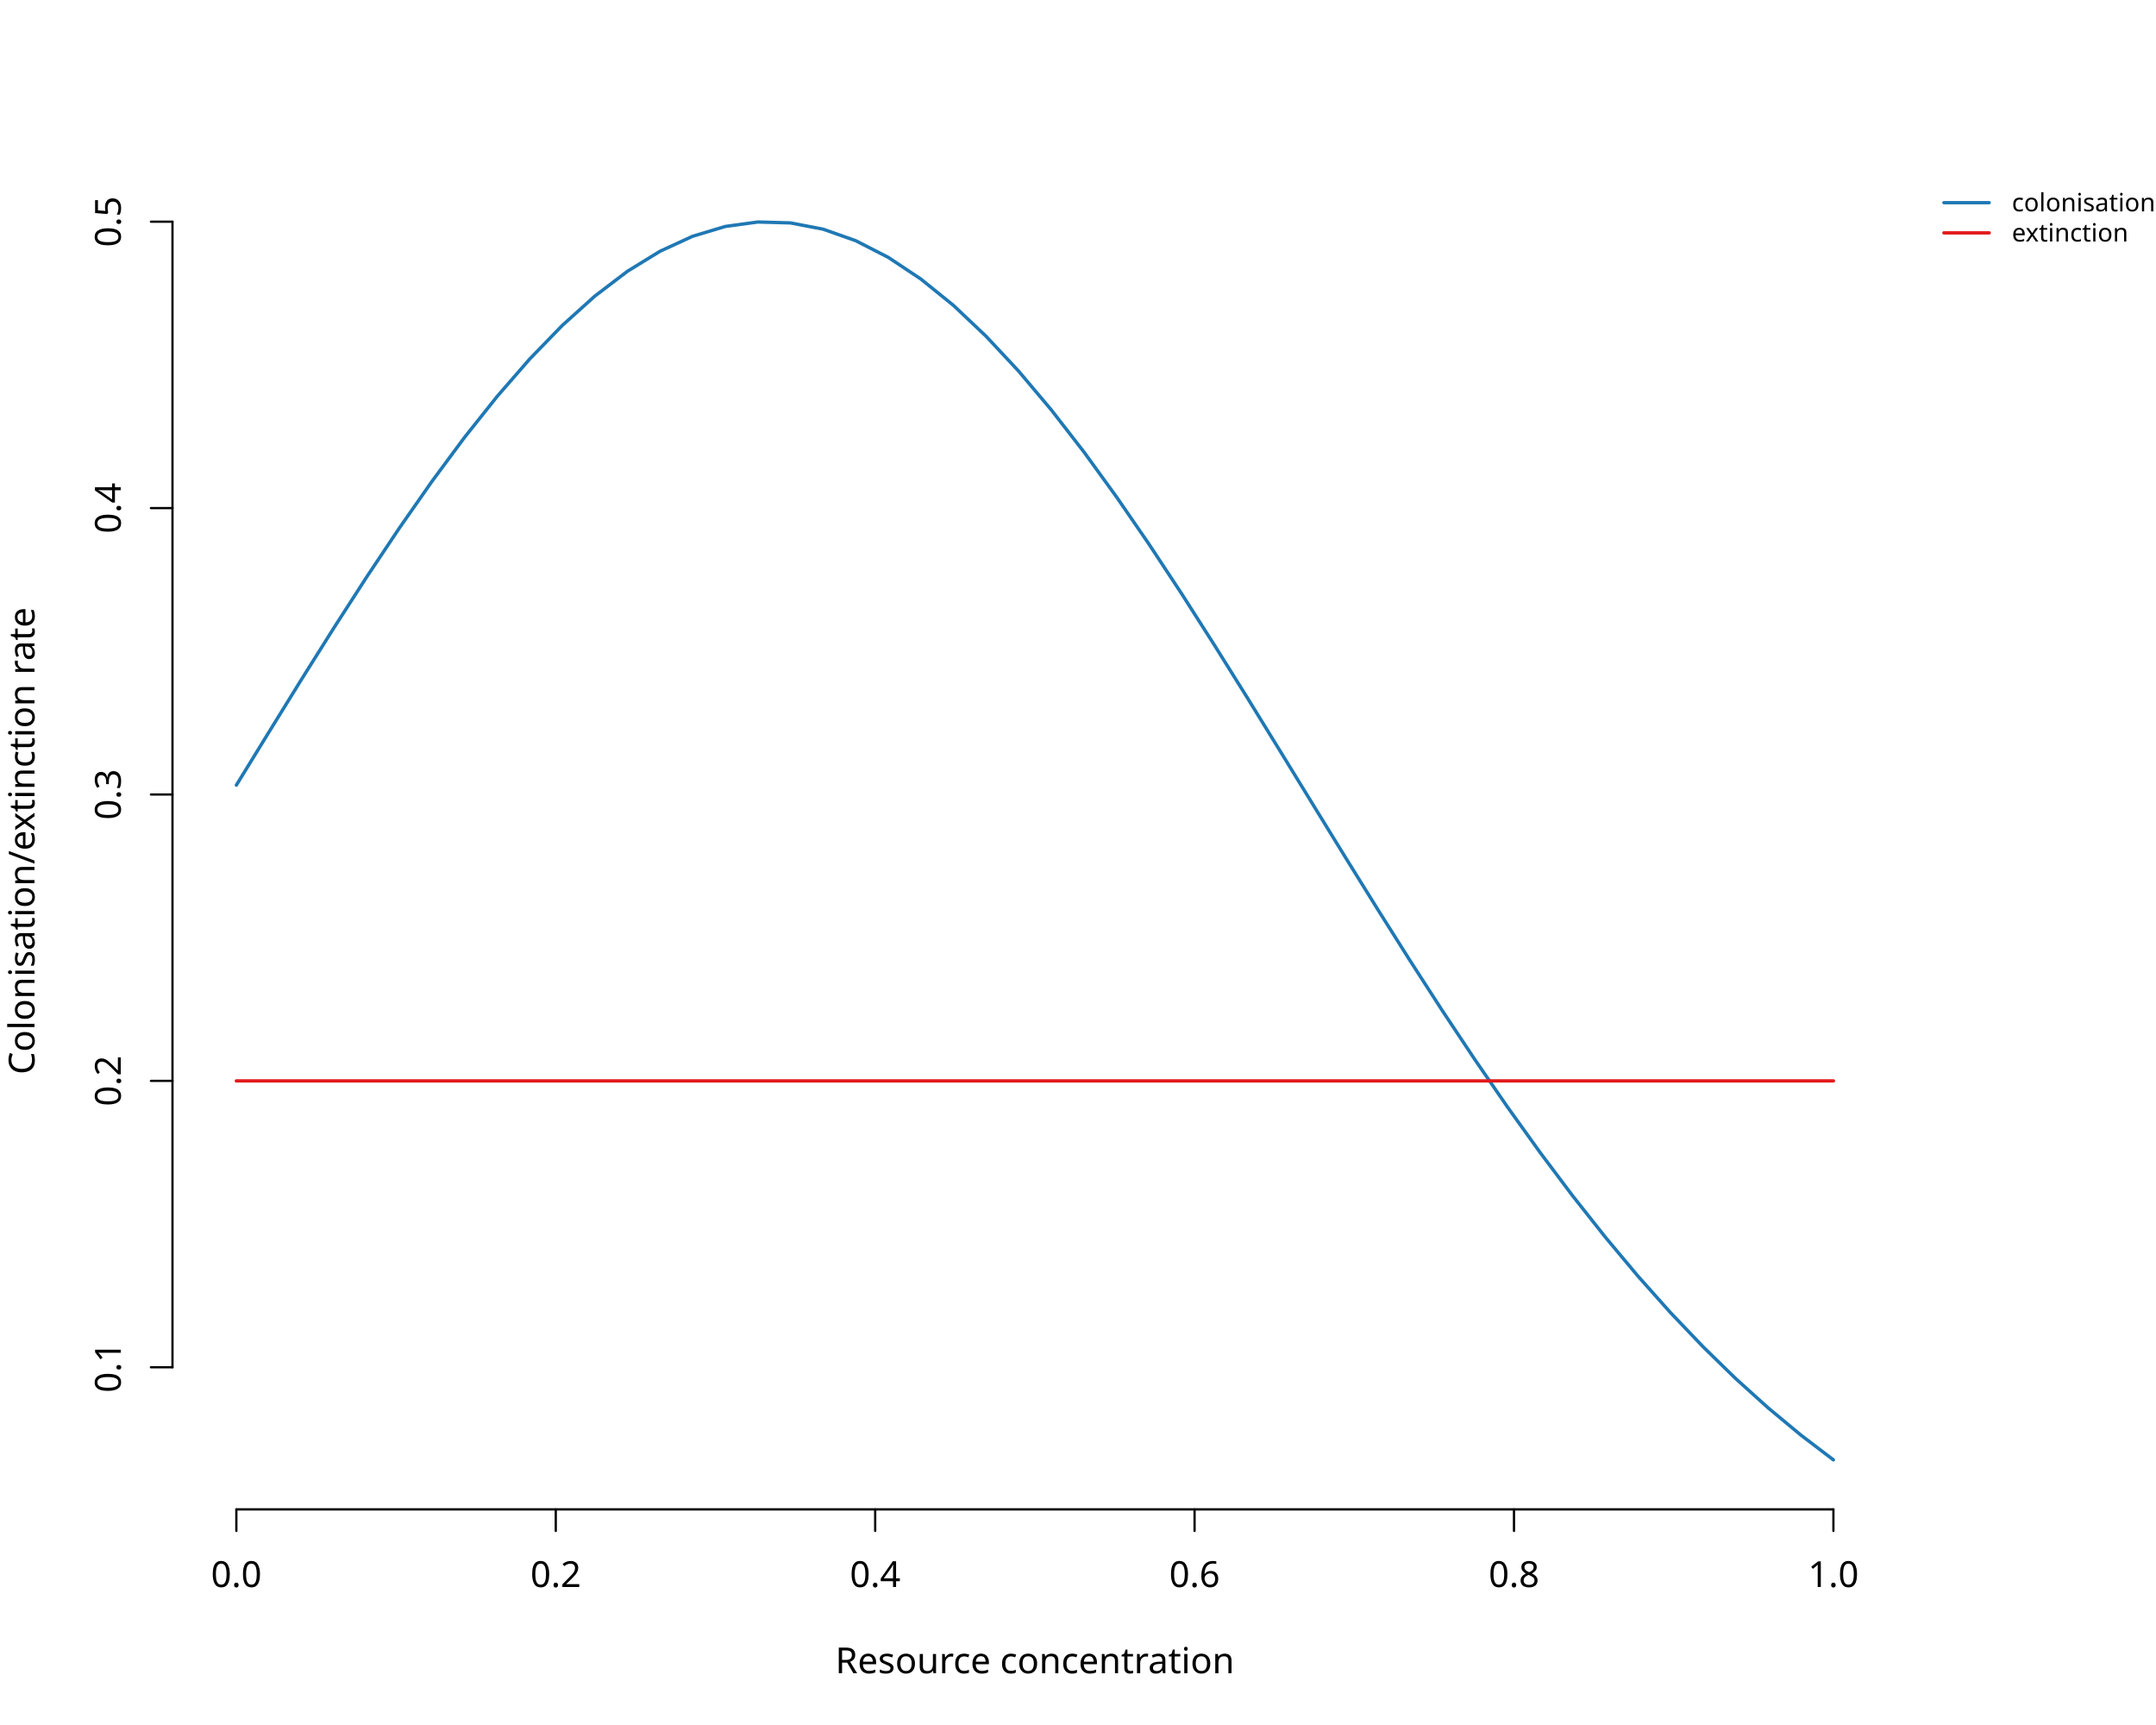
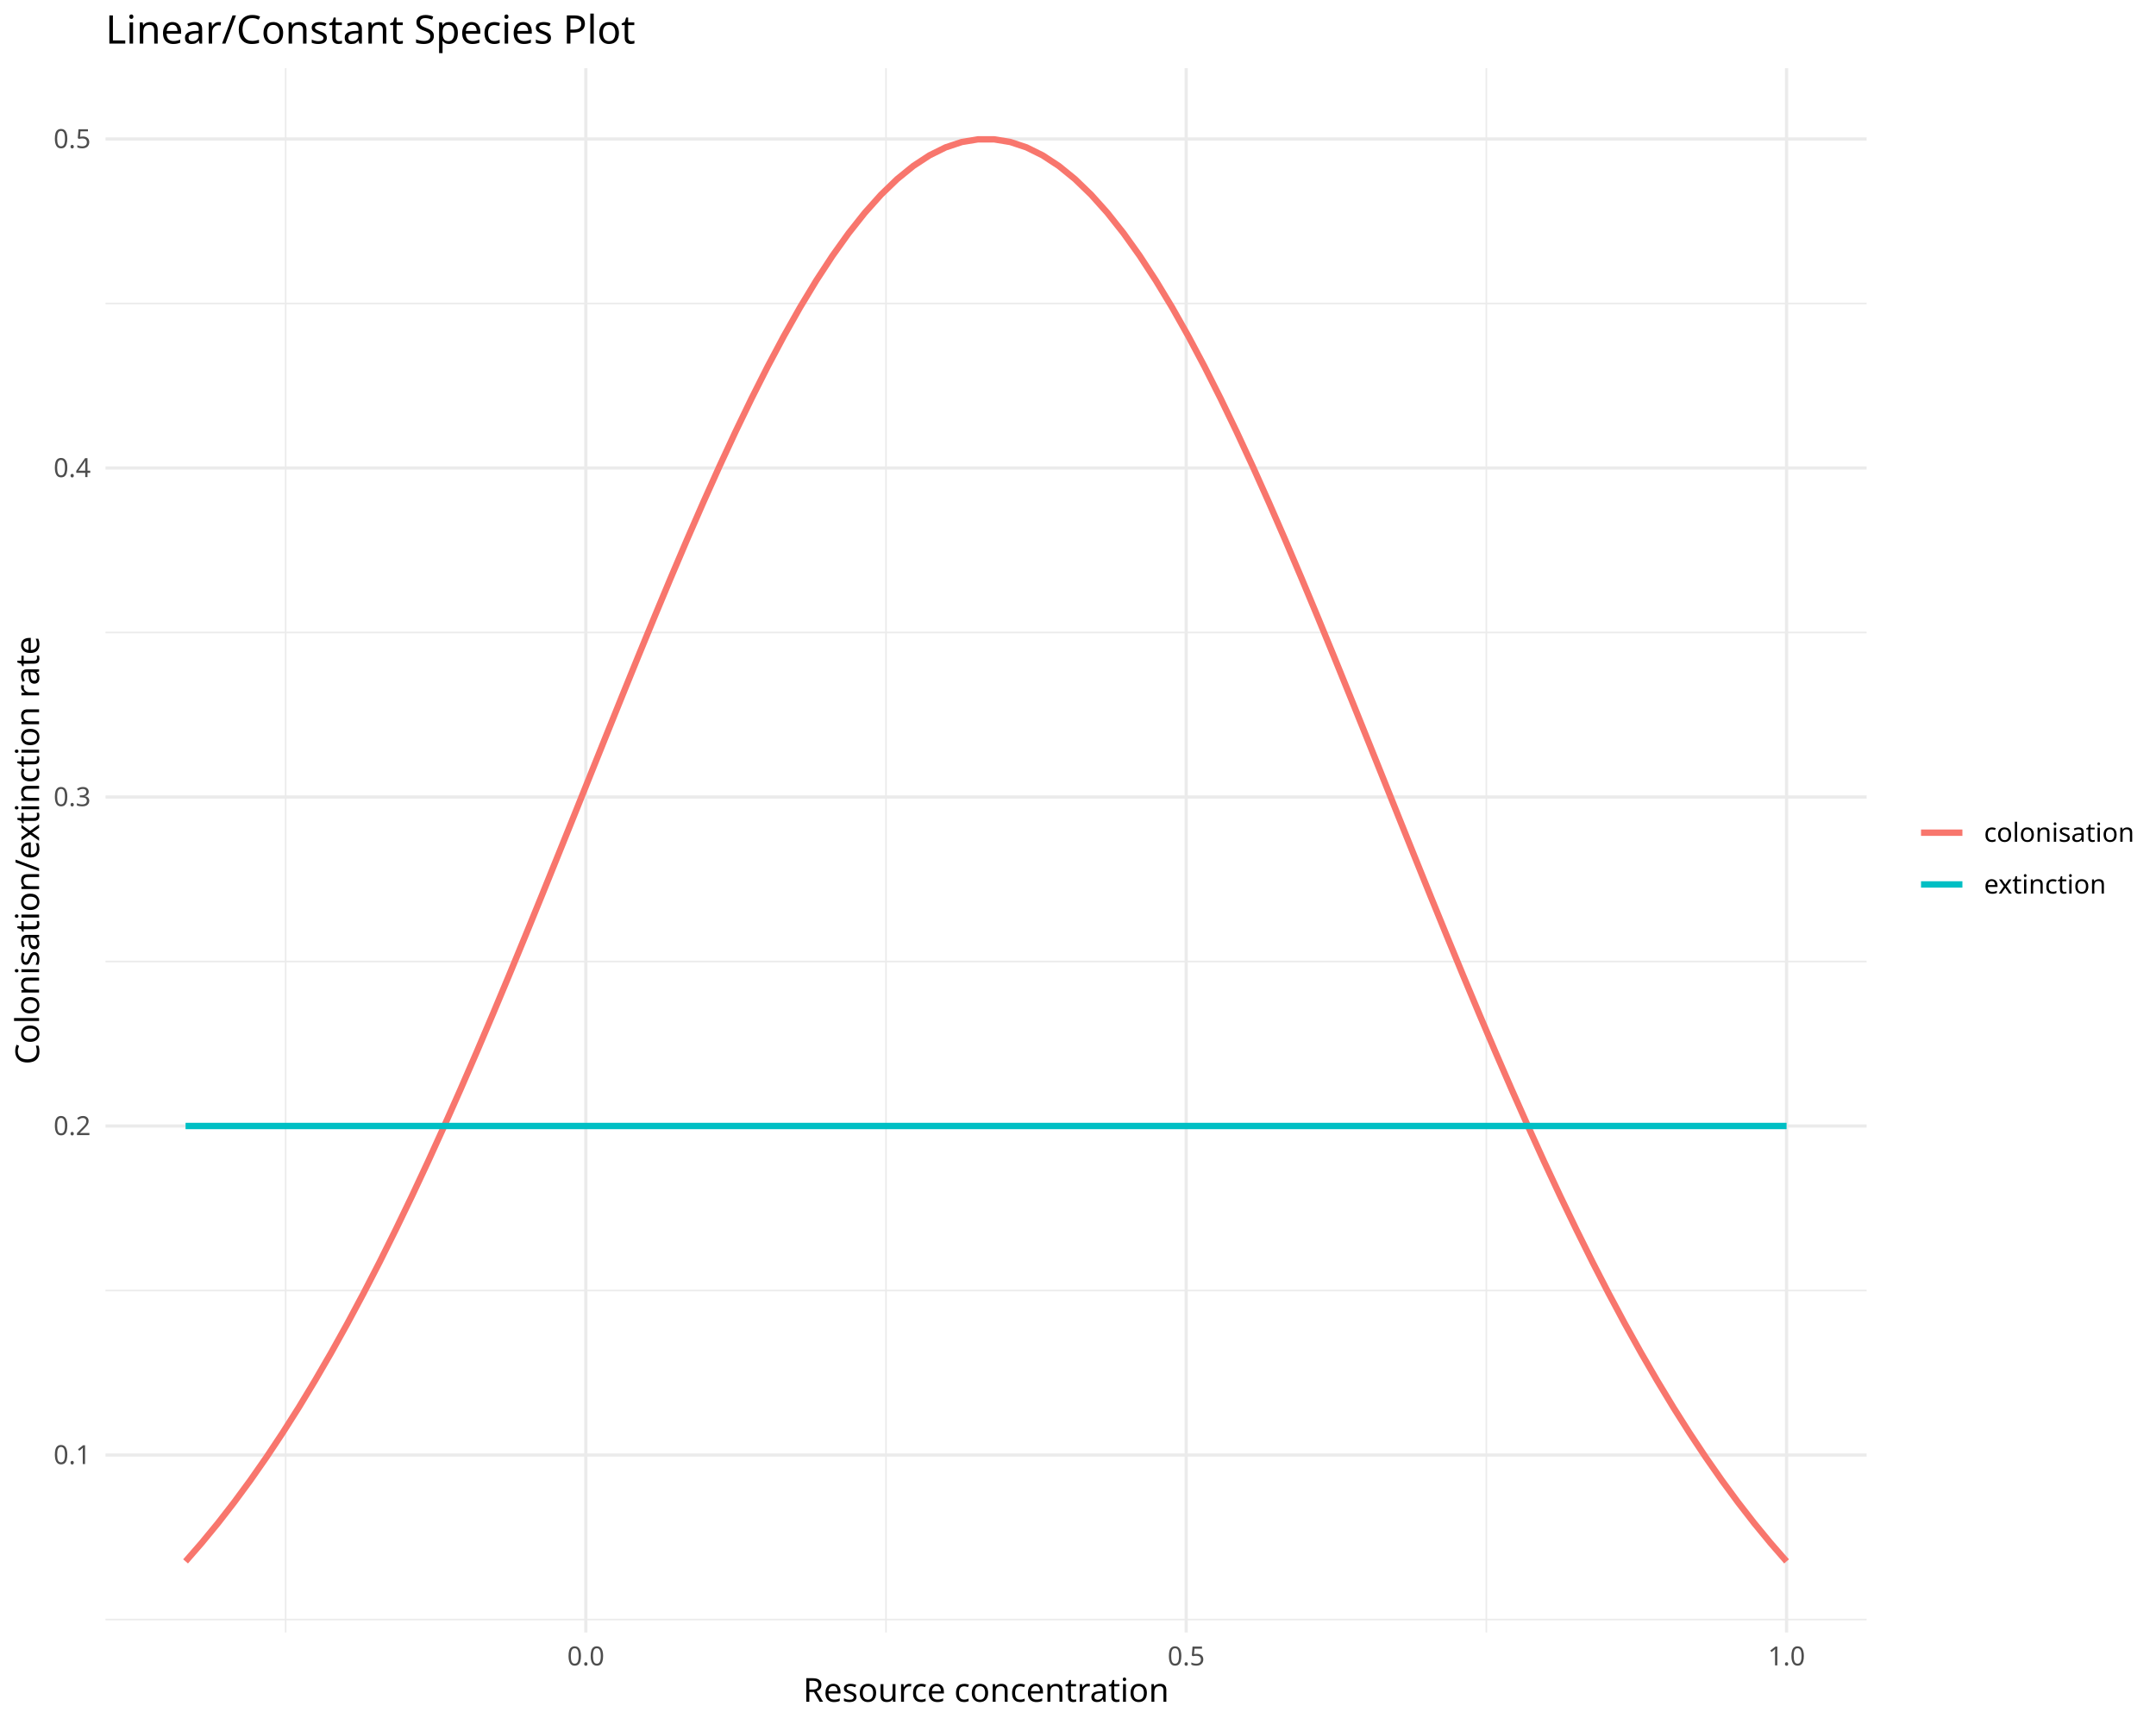
<svg xmlns="http://www.w3.org/2000/svg" class="svglite" data-engine-version="2.0" width="720.00pt" height="576.00pt" viewBox="0 0 720.00 576.00">
  <defs>
    <style type="text/css">
    .svglite line, .svglite polyline, .svglite polygon, .svglite path, .svglite rect, .svglite circle {
      fill: none;
      stroke: #000000;
      stroke-linecap: round;
      stroke-linejoin: round;
      stroke-miterlimit: 10.00;
    }
  </style>
  </defs>
  <rect width="100%" height="100%" style="stroke: none; fill: #FFFFFF;" />
  <defs>
    <clipPath id="cpMC4wMHw3MjAuMDB8MC4wMHw1NzYuMDA=">
      <rect x="0.00" y="0.00" width="720.00" height="576.00" />
    </clipPath>
  </defs>
  <g clip-path="url(#cpMC4wMHw3MjAuMDB8MC4wMHw1NzYuMDA=)">
</g>
  <defs>
-     <clipPath id="cpNTcuNjB8NjMzLjYwfDU3LjYwfDUwNC4wMA==">
-       <rect x="57.60" y="57.60" width="576.00" height="446.40" />
+     <clipPath id="cpMzUuMjR8NjIzLjM2fDIyLjc4fDU0NS4xMQ==">
+       <rect x="35.24" y="22.78" width="588.13" height="522.33" />
    </clipPath>
  </defs>
-   <g clip-path="url(#cpNTcuNjB8NjMzLjYwfDU3LjYwfDUwNC4wMA==)">
-     <polyline points="78.93,262.17 89.82,244.44 100.70,226.84 111.59,209.52 122.47,192.64 133.36,176.33 144.24,160.76 155.12,146.06 166.01,132.39 176.89,119.88 187.78,108.66 198.66,98.86 209.55,90.57 220.43,83.89 231.31,78.89 242.20,75.62 253.08,74.13 263.97,74.43 274.85,76.52 285.74,80.36 296.62,85.93 307.50,93.16 318.39,101.96 329.27,112.25 340.16,123.91 351.04,136.82 361.93,150.85 372.81,165.86 383.70,181.69 394.58,198.21 405.46,215.26 416.35,232.68 427.23,250.34 438.12,268.09 449.00,285.79 459.89,303.33 470.77,320.58 481.65,337.44 492.54,353.82 503.42,369.63 514.31,384.82 525.19,399.31 536.08,413.07 546.96,426.07 557.84,438.28 568.73,449.69 579.61,460.31 590.50,470.13 601.38,479.17 612.27,487.47 " style="stroke-width: 1.12; stroke: #1F78B4;" />
+   <g clip-path="url(#cpMzUuMjR8NjIzLjM2fDIyLjc4fDU0NS4xMQ==)">
+     <polyline points="35.24,540.78 623.36,540.78 " style="stroke-width: 0.53; stroke: #EBEBEB; stroke-linecap: butt;" />
+     <polyline points="35.24,430.92 623.36,430.92 " style="stroke-width: 0.53; stroke: #EBEBEB; stroke-linecap: butt;" />
+     <polyline points="35.24,321.06 623.36,321.06 " style="stroke-width: 0.53; stroke: #EBEBEB; stroke-linecap: butt;" />
+     <polyline points="35.24,211.20 623.36,211.20 " style="stroke-width: 0.53; stroke: #EBEBEB; stroke-linecap: butt;" />
+     <polyline points="35.24,101.34 623.36,101.34 " style="stroke-width: 0.53; stroke: #EBEBEB; stroke-linecap: butt;" />
+     <polyline points="95.39,545.11 95.39,22.78 " style="stroke-width: 0.53; stroke: #EBEBEB; stroke-linecap: butt;" />
+     <polyline points="295.88,545.11 295.88,22.78 " style="stroke-width: 0.53; stroke: #EBEBEB; stroke-linecap: butt;" />
+     <polyline points="496.38,545.11 496.38,22.78 " style="stroke-width: 0.53; stroke: #EBEBEB; stroke-linecap: butt;" />
+     <polyline points="35.24,485.85 623.36,485.85 " style="stroke-width: 1.07; stroke: #EBEBEB; stroke-linecap: butt;" />
+     <polyline points="35.24,375.99 623.36,375.99 " style="stroke-width: 1.07; stroke: #EBEBEB; stroke-linecap: butt;" />
+     <polyline points="35.24,266.13 623.36,266.13 " style="stroke-width: 1.07; stroke: #EBEBEB; stroke-linecap: butt;" />
+     <polyline points="35.24,156.27 623.36,156.27 " style="stroke-width: 1.07; stroke: #EBEBEB; stroke-linecap: butt;" />
+     <polyline points="35.24,46.41 623.36,46.41 " style="stroke-width: 1.07; stroke: #EBEBEB; stroke-linecap: butt;" />
+     <polyline points="195.64,545.11 195.64,22.78 " style="stroke-width: 1.07; stroke: #EBEBEB; stroke-linecap: butt;" />
+     <polyline points="396.13,545.11 396.13,22.78 " style="stroke-width: 1.07; stroke: #EBEBEB; stroke-linecap: butt;" />
+     <polyline points="596.63,545.11 596.63,22.78 " style="stroke-width: 1.07; stroke: #EBEBEB; stroke-linecap: butt;" />
+     <polyline points="61.97,521.37 67.37,515.18 72.77,508.62 78.17,501.67 83.57,494.34 88.97,486.61 94.37,478.48 99.78,469.96 105.18,461.03 110.58,451.71 115.98,442.00 121.38,431.89 126.78,421.41 132.18,410.55 137.58,399.35 142.98,387.80 148.38,375.93 153.78,363.77 159.18,351.33 164.58,338.64 169.98,325.74 175.38,312.65 180.78,299.42 186.18,286.06 191.59,272.64 196.99,259.18 202.39,245.73 207.79,232.34 213.19,219.05 218.59,205.92 223.99,192.98 229.39,180.29 234.79,167.91 240.19,155.87 245.59,144.23 250.99,133.04 256.39,122.34 261.79,112.19 267.19,102.62 272.59,93.69 278.00,85.42 283.40,77.87 288.80,71.06 294.20,65.03 299.60,59.81 305.00,55.42 310.40,51.88 315.80,49.21 321.20,47.42 326.60,46.53 332.00,46.53 337.40,47.42 342.80,49.21 348.20,51.88 353.60,55.42 359.00,59.81 364.40,65.03 369.81,71.06 375.21,77.87 380.61,85.42 386.01,93.69 391.41,102.62 396.81,112.19 402.21,122.34 407.61,133.04 413.01,144.23 418.41,155.87 423.81,167.91 429.21,180.29 434.61,192.98 440.01,205.92 445.41,219.05 450.81,232.34 456.21,245.73 461.62,259.18 467.02,272.64 472.42,286.06 477.82,299.42 483.22,312.65 488.62,325.74 494.02,338.64 499.42,351.33 504.82,363.77 510.22,375.93 515.62,387.80 521.02,399.35 526.42,410.55 531.82,421.41 537.22,431.89 542.62,442.00 548.03,451.71 553.43,461.03 558.83,469.96 564.23,478.48 569.63,486.61 575.03,494.34 580.43,501.67 585.83,508.62 591.23,515.18 596.63,521.37 " style="stroke-width: 2.13; stroke: #F8766D; stroke-linecap: butt;" />
+     <polyline points="61.97,375.99 67.37,375.99 72.77,375.99 78.17,375.99 83.57,375.99 88.97,375.99 94.37,375.99 99.78,375.99 105.18,375.99 110.58,375.99 115.98,375.99 121.38,375.99 126.78,375.99 132.18,375.99 137.58,375.99 142.98,375.99 148.38,375.99 153.78,375.99 159.18,375.99 164.58,375.99 169.98,375.99 175.38,375.99 180.78,375.99 186.18,375.99 191.59,375.99 196.99,375.99 202.39,375.99 207.79,375.99 213.19,375.99 218.59,375.99 223.99,375.99 229.39,375.99 234.79,375.99 240.19,375.99 245.59,375.99 250.99,375.99 256.39,375.99 261.79,375.99 267.19,375.99 272.59,375.99 278.00,375.99 283.40,375.99 288.80,375.99 294.20,375.99 299.60,375.99 305.00,375.99 310.40,375.99 315.80,375.99 321.20,375.99 326.60,375.99 332.00,375.99 337.40,375.99 342.80,375.99 348.20,375.99 353.60,375.99 359.00,375.99 364.40,375.99 369.81,375.99 375.21,375.99 380.61,375.99 386.01,375.99 391.41,375.99 396.81,375.99 402.21,375.99 407.61,375.99 413.01,375.99 418.41,375.99 423.81,375.99 429.21,375.99 434.61,375.99 440.01,375.99 445.41,375.99 450.81,375.99 456.21,375.99 461.62,375.99 467.02,375.99 472.42,375.99 477.82,375.99 483.22,375.99 488.62,375.99 494.02,375.99 499.42,375.99 504.82,375.99 510.22,375.99 515.62,375.99 521.02,375.99 526.42,375.99 531.82,375.99 537.22,375.99 542.62,375.99 548.03,375.99 553.43,375.99 558.83,375.99 564.23,375.99 569.63,375.99 575.03,375.99 580.43,375.99 585.83,375.99 591.23,375.99 596.63,375.99 " style="stroke-width: 2.13; stroke: #00BFC4; stroke-linecap: butt;" />
  </g>
  <g clip-path="url(#cpMC4wMHw3MjAuMDB8MC4wMHw1NzYuMDA=)">
-     <line x1="78.93" y1="504.00" x2="612.27" y2="504.00" style="stroke-width: 0.75;" />
-     <line x1="78.93" y1="504.00" x2="78.93" y2="511.20" style="stroke-width: 0.75;" />
-     <line x1="185.60" y1="504.00" x2="185.60" y2="511.20" style="stroke-width: 0.75;" />
-     <line x1="292.27" y1="504.00" x2="292.27" y2="511.20" style="stroke-width: 0.75;" />
-     <line x1="398.93" y1="504.00" x2="398.93" y2="511.20" style="stroke-width: 0.75;" />
-     <line x1="505.60" y1="504.00" x2="505.60" y2="511.20" style="stroke-width: 0.75;" />
-     <line x1="612.27" y1="504.00" x2="612.27" y2="511.20" style="stroke-width: 0.75;" />
-     <text x="78.93" y="529.92" text-anchor="middle" style="font-size: 12.00px; font-family: sans;" textLength="16.68px" lengthAdjust="spacingAndGlyphs">0.0</text>
-     <text x="185.60" y="529.92" text-anchor="middle" style="font-size: 12.00px; font-family: sans;" textLength="16.68px" lengthAdjust="spacingAndGlyphs">0.2</text>
-     <text x="292.27" y="529.92" text-anchor="middle" style="font-size: 12.00px; font-family: sans;" textLength="16.68px" lengthAdjust="spacingAndGlyphs">0.4</text>
-     <text x="398.93" y="529.92" text-anchor="middle" style="font-size: 12.00px; font-family: sans;" textLength="16.68px" lengthAdjust="spacingAndGlyphs">0.6</text>
-     <text x="505.60" y="529.92" text-anchor="middle" style="font-size: 12.00px; font-family: sans;" textLength="16.68px" lengthAdjust="spacingAndGlyphs">0.8</text>
-     <text x="612.27" y="529.92" text-anchor="middle" style="font-size: 12.00px; font-family: sans;" textLength="16.68px" lengthAdjust="spacingAndGlyphs">1.0</text>
-     <line x1="57.60" y1="456.55" x2="57.60" y2="74.03" style="stroke-width: 0.75;" />
-     <line x1="57.60" y1="456.55" x2="50.40" y2="456.55" style="stroke-width: 0.75;" />
-     <line x1="57.60" y1="360.92" x2="50.40" y2="360.92" style="stroke-width: 0.75;" />
-     <line x1="57.60" y1="265.29" x2="50.40" y2="265.29" style="stroke-width: 0.75;" />
-     <line x1="57.60" y1="169.66" x2="50.40" y2="169.66" style="stroke-width: 0.75;" />
-     <line x1="57.60" y1="74.03" x2="50.40" y2="74.03" style="stroke-width: 0.75;" />
-     <text transform="translate(40.32,456.55) rotate(-90)" text-anchor="middle" style="font-size: 12.00px; font-family: sans;" textLength="16.68px" lengthAdjust="spacingAndGlyphs">0.1</text>
-     <text transform="translate(40.32,360.92) rotate(-90)" text-anchor="middle" style="font-size: 12.00px; font-family: sans;" textLength="16.68px" lengthAdjust="spacingAndGlyphs">0.2</text>
-     <text transform="translate(40.32,265.29) rotate(-90)" text-anchor="middle" style="font-size: 12.00px; font-family: sans;" textLength="16.68px" lengthAdjust="spacingAndGlyphs">0.3</text>
-     <text transform="translate(40.32,169.66) rotate(-90)" text-anchor="middle" style="font-size: 12.00px; font-family: sans;" textLength="16.68px" lengthAdjust="spacingAndGlyphs">0.4</text>
-     <text transform="translate(40.32,74.03) rotate(-90)" text-anchor="middle" style="font-size: 12.00px; font-family: sans;" textLength="16.68px" lengthAdjust="spacingAndGlyphs">0.5</text>
-     <text x="345.60" y="558.72" text-anchor="middle" style="font-size: 12.00px; font-family: sans;" textLength="126.76px" lengthAdjust="spacingAndGlyphs">Resource concentration</text>
-     <text transform="translate(11.52,280.80) rotate(-90)" text-anchor="middle" style="font-size: 12.00px; font-family: sans;" textLength="144.09px" lengthAdjust="spacingAndGlyphs">Colonisation/extinction rate</text>
-   </g>
-   <g clip-path="url(#cpNTcuNjB8NjMzLjYwfDU3LjYwfDUwNC4wMA==)">
-     <polyline points="78.93,360.92 89.82,360.92 100.70,360.92 111.59,360.92 122.47,360.92 133.36,360.92 144.24,360.92 155.12,360.92 166.01,360.92 176.89,360.92 187.78,360.92 198.66,360.92 209.55,360.92 220.43,360.92 231.31,360.92 242.20,360.92 253.08,360.92 263.97,360.92 274.85,360.92 285.74,360.92 296.62,360.92 307.50,360.92 318.39,360.92 329.27,360.92 340.16,360.92 351.04,360.92 361.93,360.92 372.81,360.92 383.70,360.92 394.58,360.92 405.46,360.92 416.35,360.92 427.23,360.92 438.12,360.92 449.00,360.92 459.89,360.92 470.77,360.92 481.65,360.92 492.54,360.92 503.42,360.92 514.31,360.92 525.19,360.92 536.08,360.92 546.96,360.92 557.84,360.92 568.73,360.92 579.61,360.92 590.50,360.92 601.38,360.92 612.27,360.92 " style="stroke-width: 1.12; stroke: #E31A1C;" />
-   </g>
-   <g clip-path="url(#cpMC4wMHw3MjAuMDB8MC4wMHw1NzYuMDA=)">
-     <line x1="649.17" y1="67.68" x2="664.29" y2="67.68" style="stroke-width: 1.12; stroke: #1F78B4;" />
-     <line x1="649.17" y1="77.76" x2="664.29" y2="77.76" style="stroke-width: 1.12; stroke: #E31A1C;" />
-     <text x="671.85" y="70.57" style="font-size: 8.40px; font-family: sans;" textLength="44.37px" lengthAdjust="spacingAndGlyphs">colonisation</text>
-     <text x="671.85" y="80.65" style="font-size: 8.40px; font-family: sans;" textLength="35.49px" lengthAdjust="spacingAndGlyphs">extinction</text>
+     <text x="30.31" y="488.88" text-anchor="end" style="font-size: 8.80px; fill: #4D4D4D; font-family: sans;" textLength="12.23px" lengthAdjust="spacingAndGlyphs">0.1</text>
+     <text x="30.31" y="379.02" text-anchor="end" style="font-size: 8.80px; fill: #4D4D4D; font-family: sans;" textLength="12.23px" lengthAdjust="spacingAndGlyphs">0.2</text>
+     <text x="30.31" y="269.16" text-anchor="end" style="font-size: 8.80px; fill: #4D4D4D; font-family: sans;" textLength="12.23px" lengthAdjust="spacingAndGlyphs">0.3</text>
+     <text x="30.31" y="159.30" text-anchor="end" style="font-size: 8.80px; fill: #4D4D4D; font-family: sans;" textLength="12.23px" lengthAdjust="spacingAndGlyphs">0.4</text>
+     <text x="30.31" y="49.44" text-anchor="end" style="font-size: 8.80px; fill: #4D4D4D; font-family: sans;" textLength="12.23px" lengthAdjust="spacingAndGlyphs">0.5</text>
+     <text x="195.64" y="556.10" text-anchor="middle" style="font-size: 8.80px; fill: #4D4D4D; font-family: sans;" textLength="12.23px" lengthAdjust="spacingAndGlyphs">0.0</text>
+     <text x="396.13" y="556.10" text-anchor="middle" style="font-size: 8.80px; fill: #4D4D4D; font-family: sans;" textLength="12.23px" lengthAdjust="spacingAndGlyphs">0.5</text>
+     <text x="596.63" y="556.10" text-anchor="middle" style="font-size: 8.80px; fill: #4D4D4D; font-family: sans;" textLength="12.23px" lengthAdjust="spacingAndGlyphs">1.0</text>
+     <text x="329.30" y="568.24" text-anchor="middle" style="font-size: 11.00px; font-family: sans;" textLength="116.20px" lengthAdjust="spacingAndGlyphs">Resource concentration</text>
+     <text transform="translate(13.05,283.95) rotate(-90)" text-anchor="middle" style="font-size: 11.00px; font-family: sans;" textLength="132.09px" lengthAdjust="spacingAndGlyphs">Colonisation/extinction rate</text>
+     <line x1="641.53" y1="278.05" x2="655.35" y2="278.05" style="stroke-width: 2.13; stroke: #F8766D; stroke-linecap: butt;" />
+     <line x1="641.53" y1="295.33" x2="655.35" y2="295.33" style="stroke-width: 2.13; stroke: #00BFC4; stroke-linecap: butt;" />
+     <text x="662.56" y="281.08" style="font-size: 8.80px; font-family: sans;" textLength="46.48px" lengthAdjust="spacingAndGlyphs">colonisation</text>
+     <text x="662.56" y="298.36" style="font-size: 8.80px; font-family: sans;" textLength="37.18px" lengthAdjust="spacingAndGlyphs">extinction</text>
+     <text x="35.24" y="14.56" style="font-size: 13.20px; font-family: sans;" textLength="170.26px" lengthAdjust="spacingAndGlyphs">Linear/Constant Species Plot</text>
  </g>
</svg>
